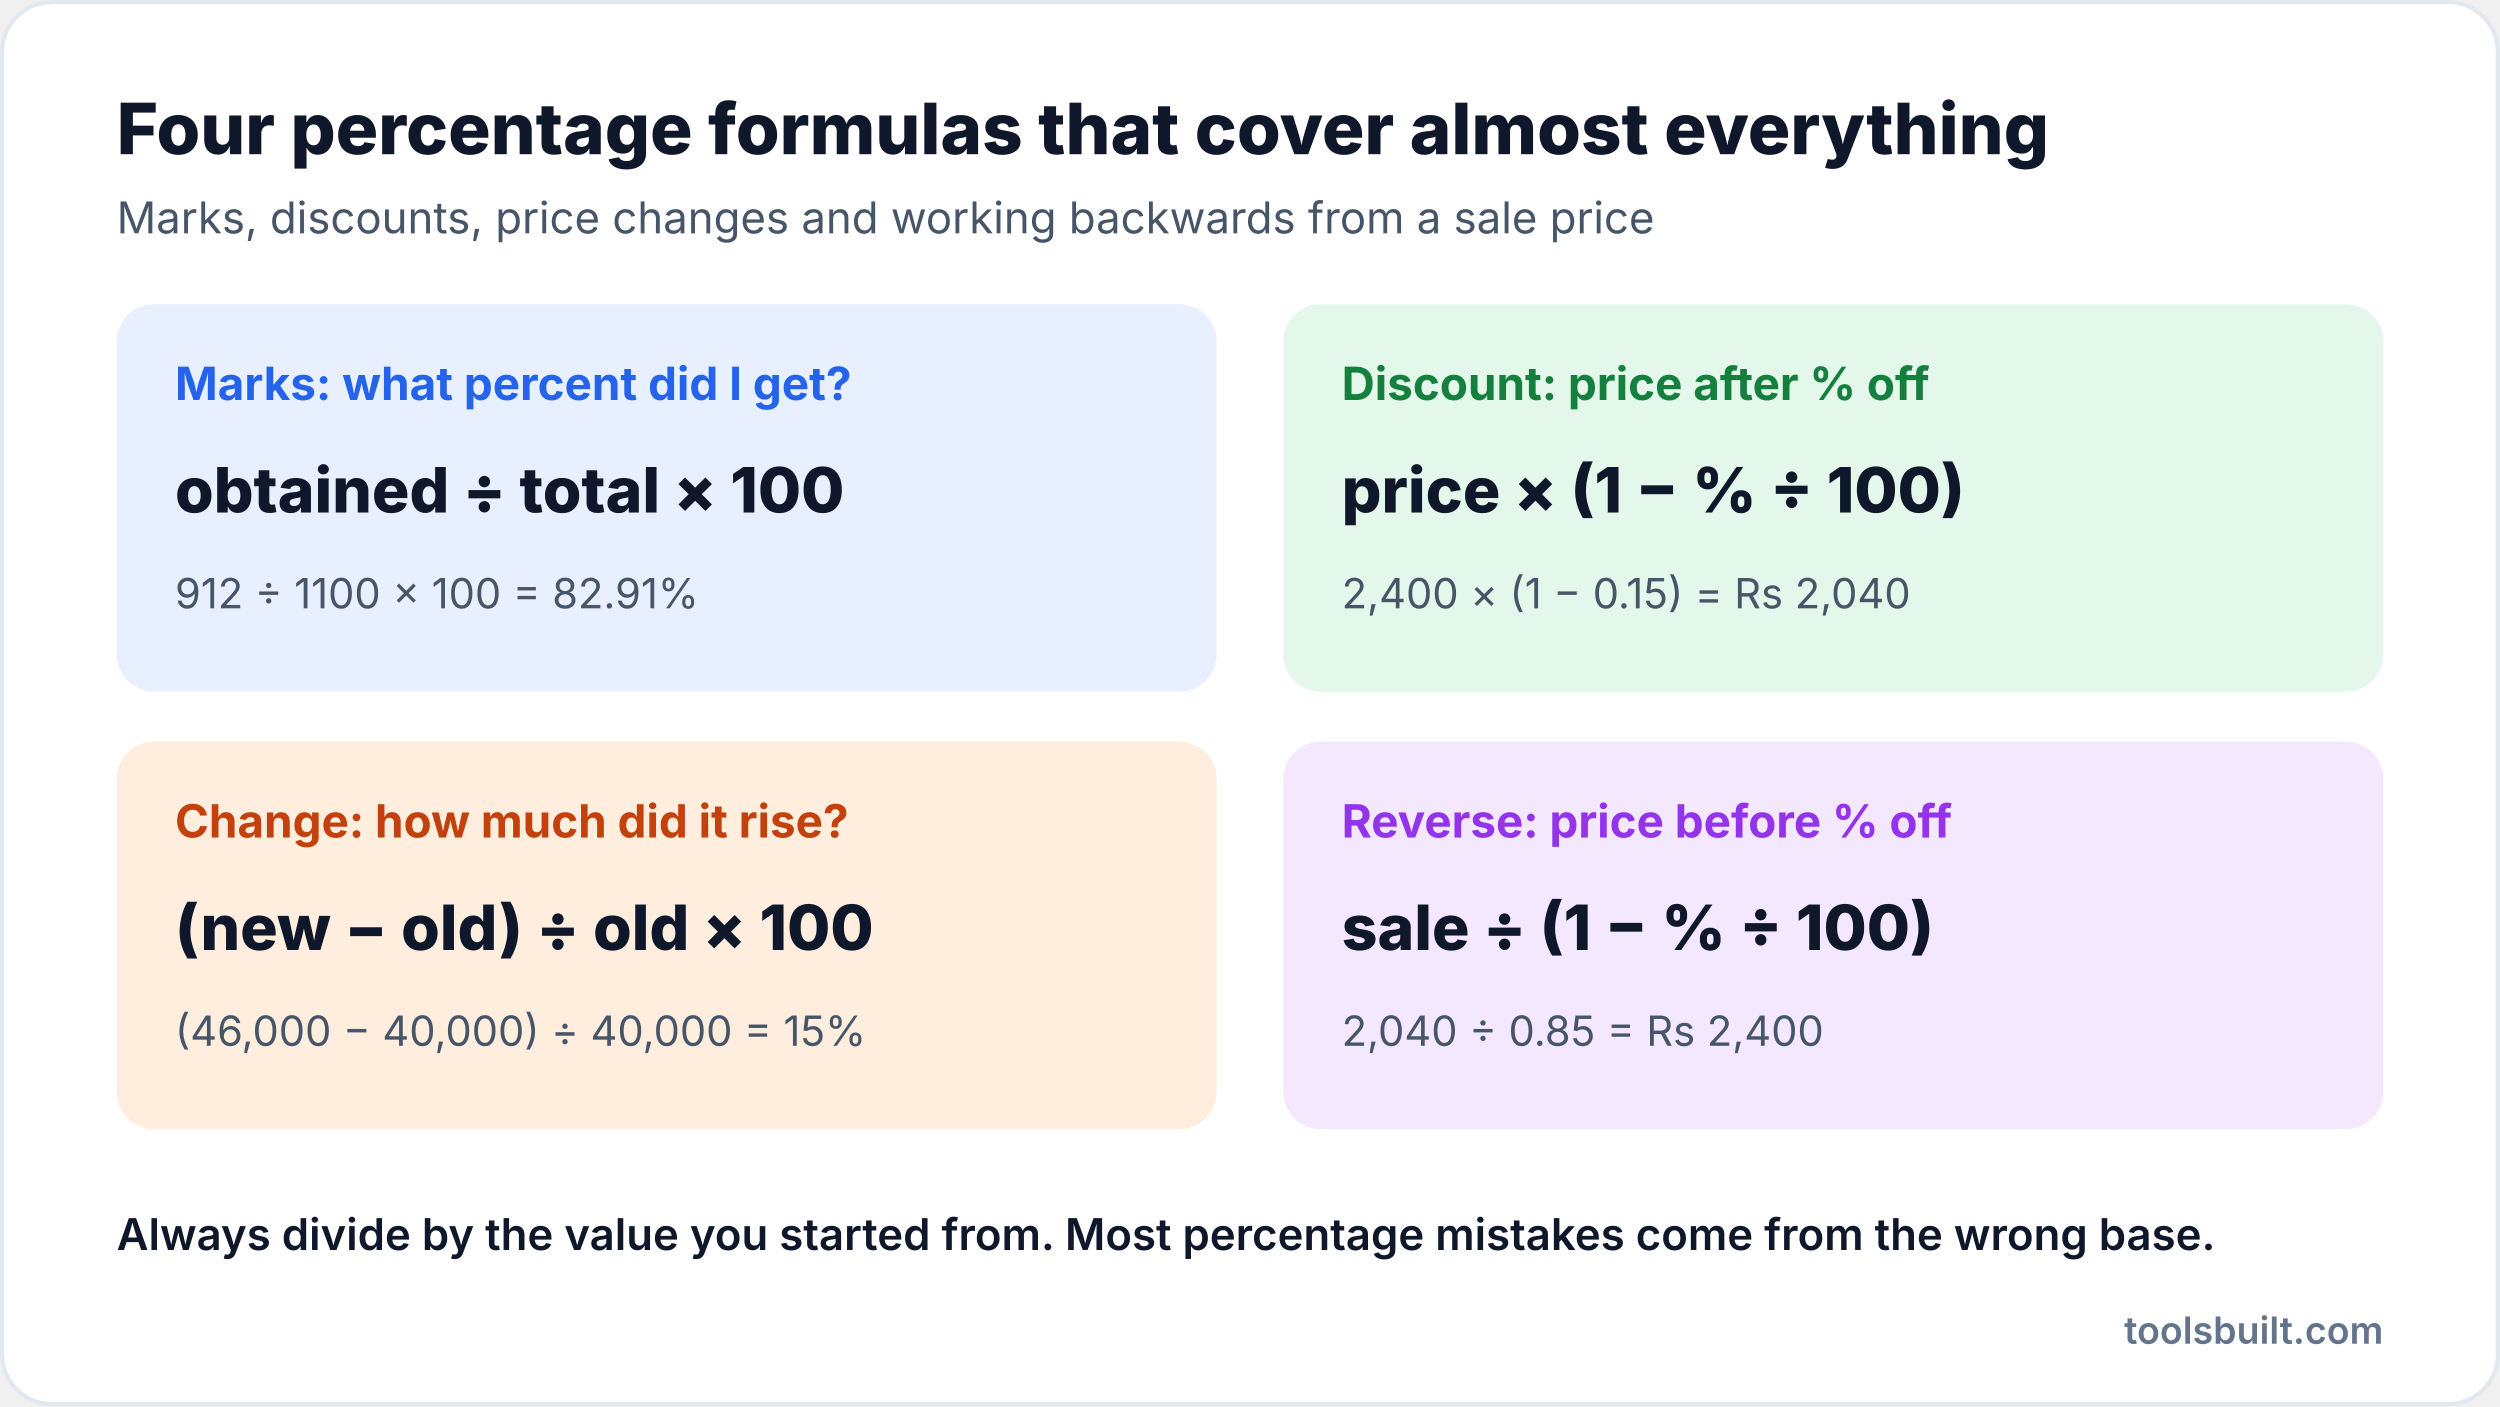
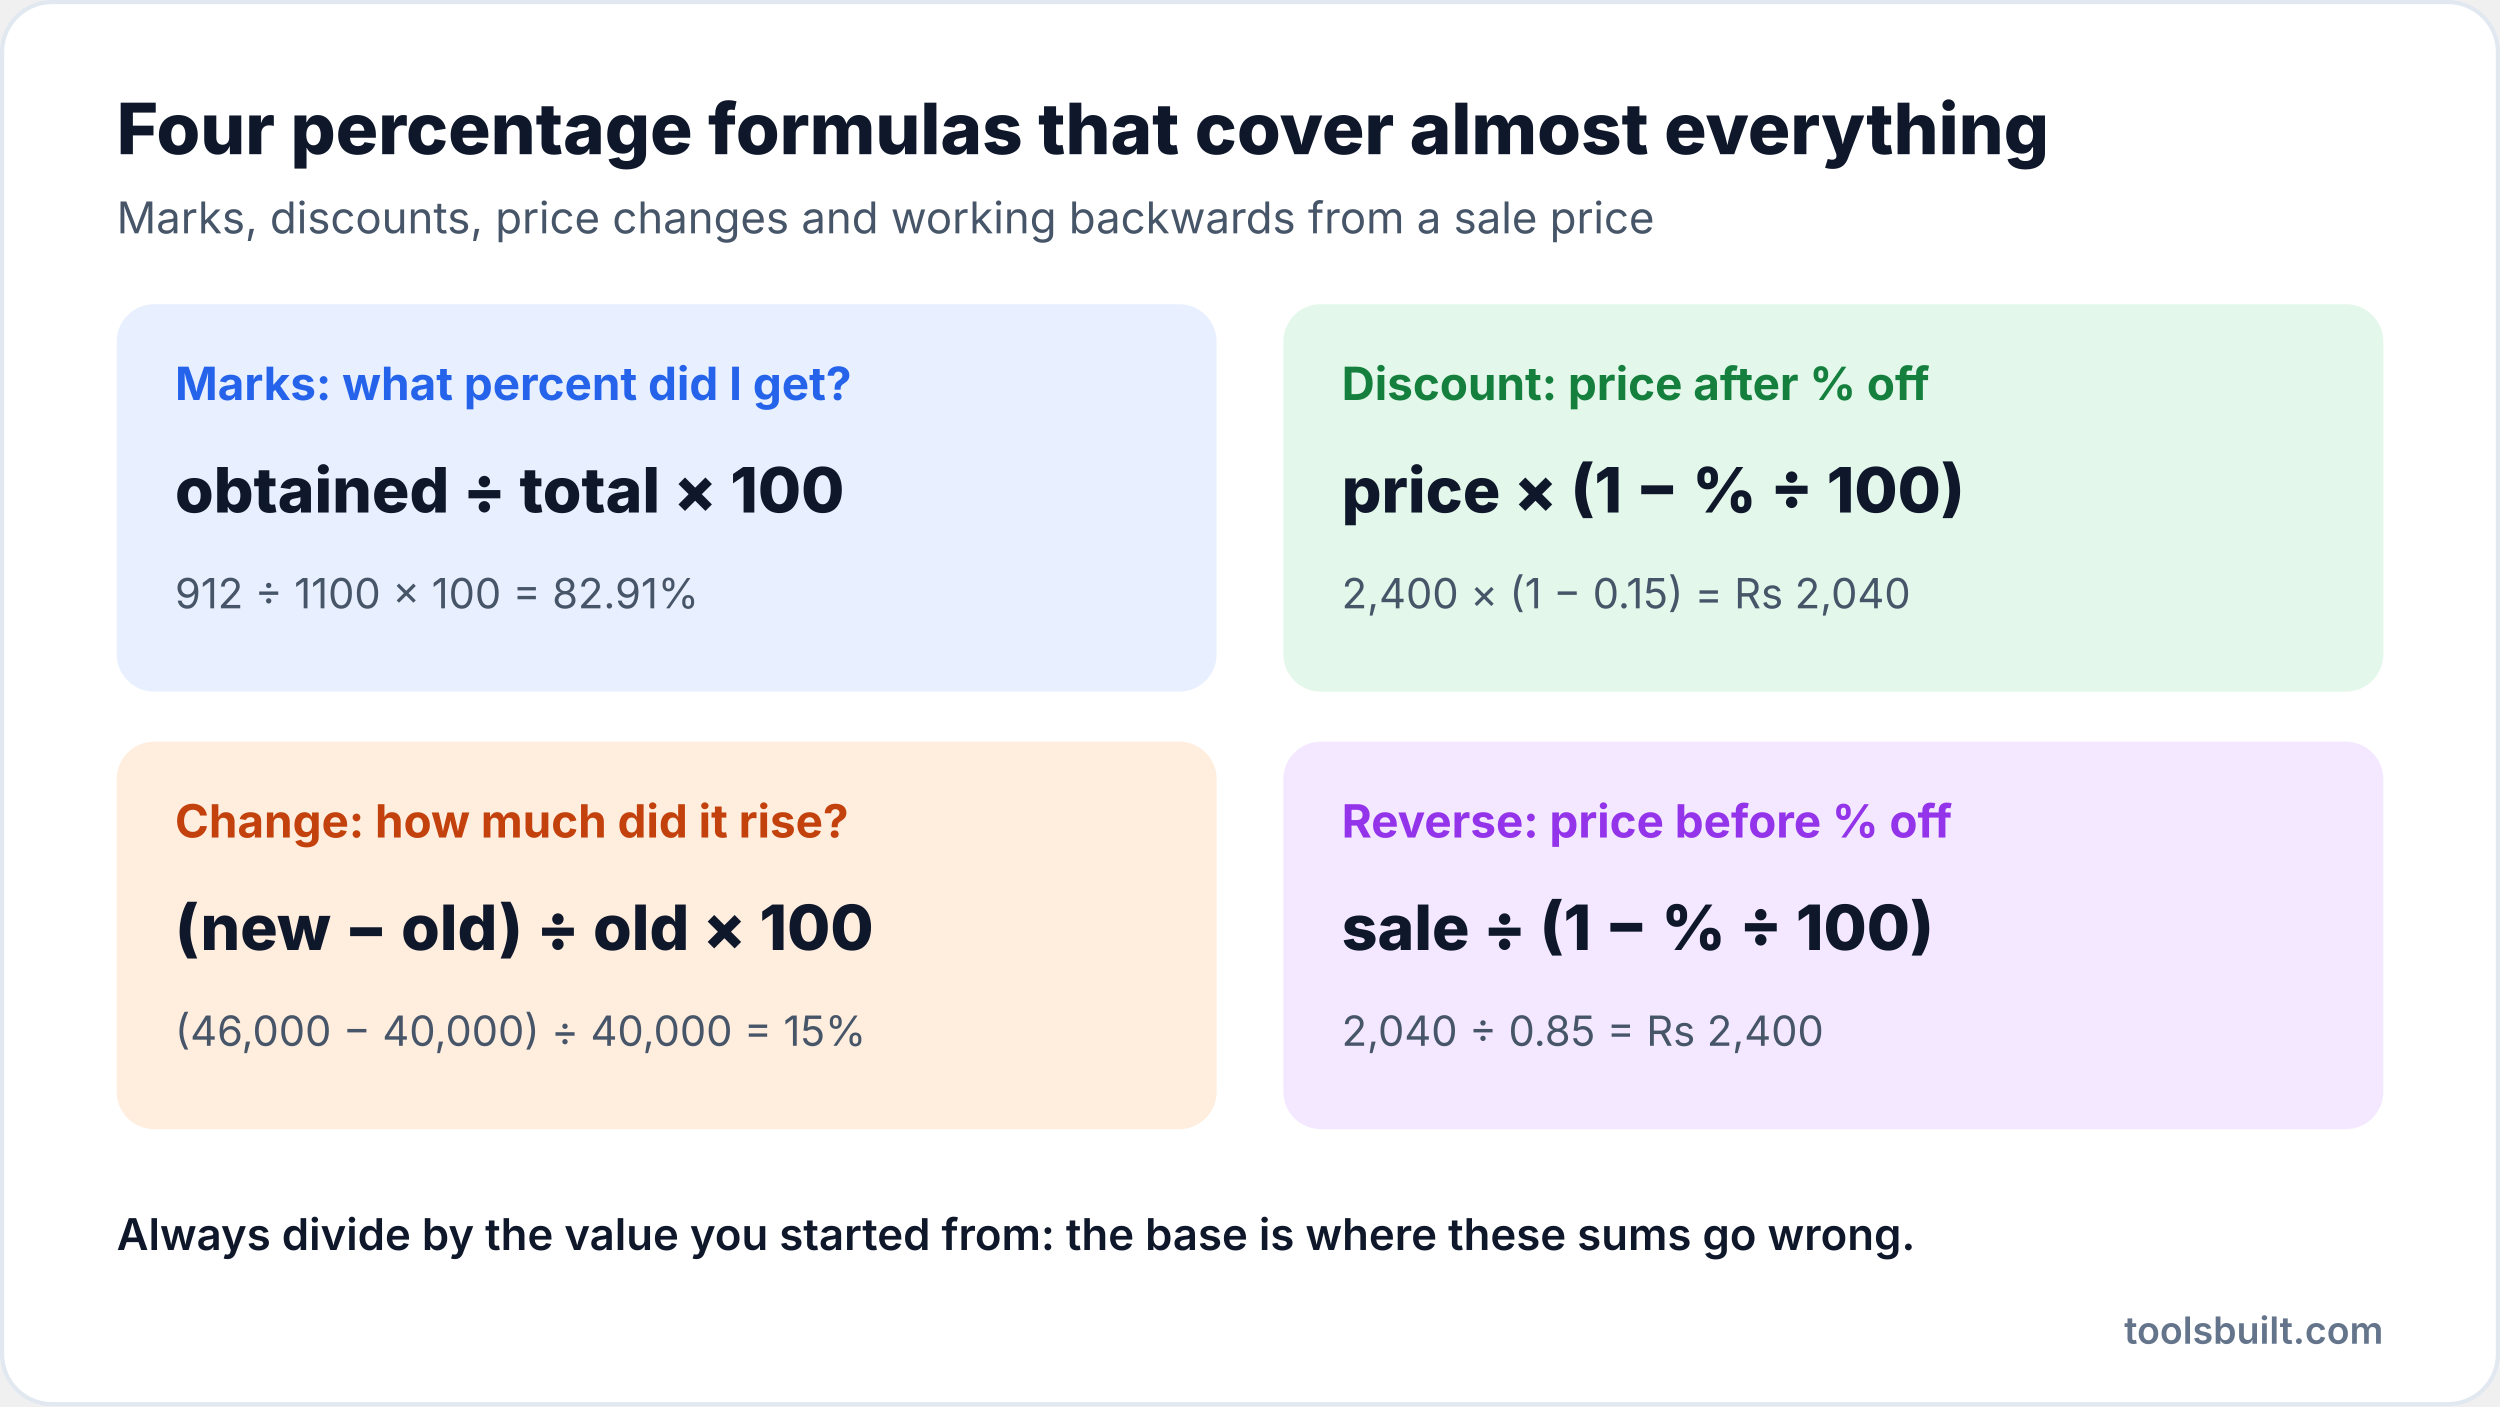
<svg xmlns="http://www.w3.org/2000/svg" width="1200" height="675" viewBox="0 0 1200 675" role="img">
  <rect x="1" y="1" width="1198" height="673" rx="24" fill="#ffffff" stroke="#e2e8f0" stroke-width="2" />
  <text x="56" y="74" font-family="Inter, 'Inter Variable', -apple-system, 'Segoe UI', sans-serif" font-size="34" font-weight="800" fill="#0f172a">Four percentage formulas that cover almost everything</text>
  <text x="56" y="112" font-family="Inter, 'Inter Variable', -apple-system, 'Segoe UI', sans-serif" font-size="21" font-weight="400" fill="#475569">Marks, discounts, price changes and working backwards from a sale price</text>
  <rect x="56" y="146" width="528" height="186" rx="18" fill="#e8f0ff" />
  <text x="84" y="192" font-family="Inter, 'Inter Variable', -apple-system, 'Segoe UI', sans-serif" font-size="22" font-weight="700" fill="#2563eb">Marks: what percent did I get?</text>
  <text x="84" y="246" font-family="Inter, 'Inter Variable', -apple-system, 'Segoe UI', sans-serif" font-size="30" font-weight="800" fill="#0f172a">obtained ÷ total × 100</text>
  <text x="84" y="292" font-family="Inter, 'Inter Variable', -apple-system, 'Segoe UI', sans-serif" font-size="20" font-weight="400" fill="#475569">912 ÷ 1100 × 100 = 82.91%</text>
  <rect x="616" y="146" width="528" height="186" rx="18" fill="#e3f7ea" />
  <text x="644" y="192" font-family="Inter, 'Inter Variable', -apple-system, 'Segoe UI', sans-serif" font-size="22" font-weight="700" fill="#15803d">Discount: price after % off</text>
  <text x="644" y="246" font-family="Inter, 'Inter Variable', -apple-system, 'Segoe UI', sans-serif" font-size="30" font-weight="800" fill="#0f172a">price × (1 − % ÷ 100)</text>
  <text x="644" y="292" font-family="Inter, 'Inter Variable', -apple-system, 'Segoe UI', sans-serif" font-size="20" font-weight="400" fill="#475569">2,400 × (1 − 0.15) = Rs 2,040</text>
  <rect x="56" y="356" width="528" height="186" rx="18" fill="#ffedde" />
  <text x="84" y="402" font-family="Inter, 'Inter Variable', -apple-system, 'Segoe UI', sans-serif" font-size="22" font-weight="700" fill="#c2410c">Change: how much did it rise?</text>
  <text x="84" y="456" font-family="Inter, 'Inter Variable', -apple-system, 'Segoe UI', sans-serif" font-size="30" font-weight="800" fill="#0f172a">(new − old) ÷ old × 100</text>
  <text x="84" y="502" font-family="Inter, 'Inter Variable', -apple-system, 'Segoe UI', sans-serif" font-size="20" font-weight="400" fill="#475569">(46,000 − 40,000) ÷ 40,000 = 15%</text>
  <rect x="616" y="356" width="528" height="186" rx="18" fill="#f3e8ff" />
  <text x="644" y="402" font-family="Inter, 'Inter Variable', -apple-system, 'Segoe UI', sans-serif" font-size="22" font-weight="700" fill="#9333ea">Reverse: price before % off</text>
  <text x="644" y="456" font-family="Inter, 'Inter Variable', -apple-system, 'Segoe UI', sans-serif" font-size="30" font-weight="800" fill="#0f172a">sale ÷ (1 − % ÷ 100)</text>
  <text x="644" y="502" font-family="Inter, 'Inter Variable', -apple-system, 'Segoe UI', sans-serif" font-size="20" font-weight="400" fill="#475569">2,040 ÷ 0.85 = Rs 2,400</text>
-   <text x="56" y="600" font-family="Inter, 'Inter Variable', -apple-system, 'Segoe UI', sans-serif" font-size="21" font-weight="600" fill="#0f172a">Always divide by the value you started from. Most percentage mistakes come from the wrong base.</text>
+   <text x="56" y="600" font-family="Inter, 'Inter Variable', -apple-system, 'Segoe UI', sans-serif" font-size="21" font-weight="600" fill="#0f172a">Always divide by the value you started from: the base is where these sums go wrong.</text>
  <text x="1144" y="645" font-family="Inter, 'Inter Variable', -apple-system, 'Segoe UI', sans-serif" font-size="18" font-weight="600" fill="#64748b" text-anchor="end">toolsbuilt.com</text>
</svg>
